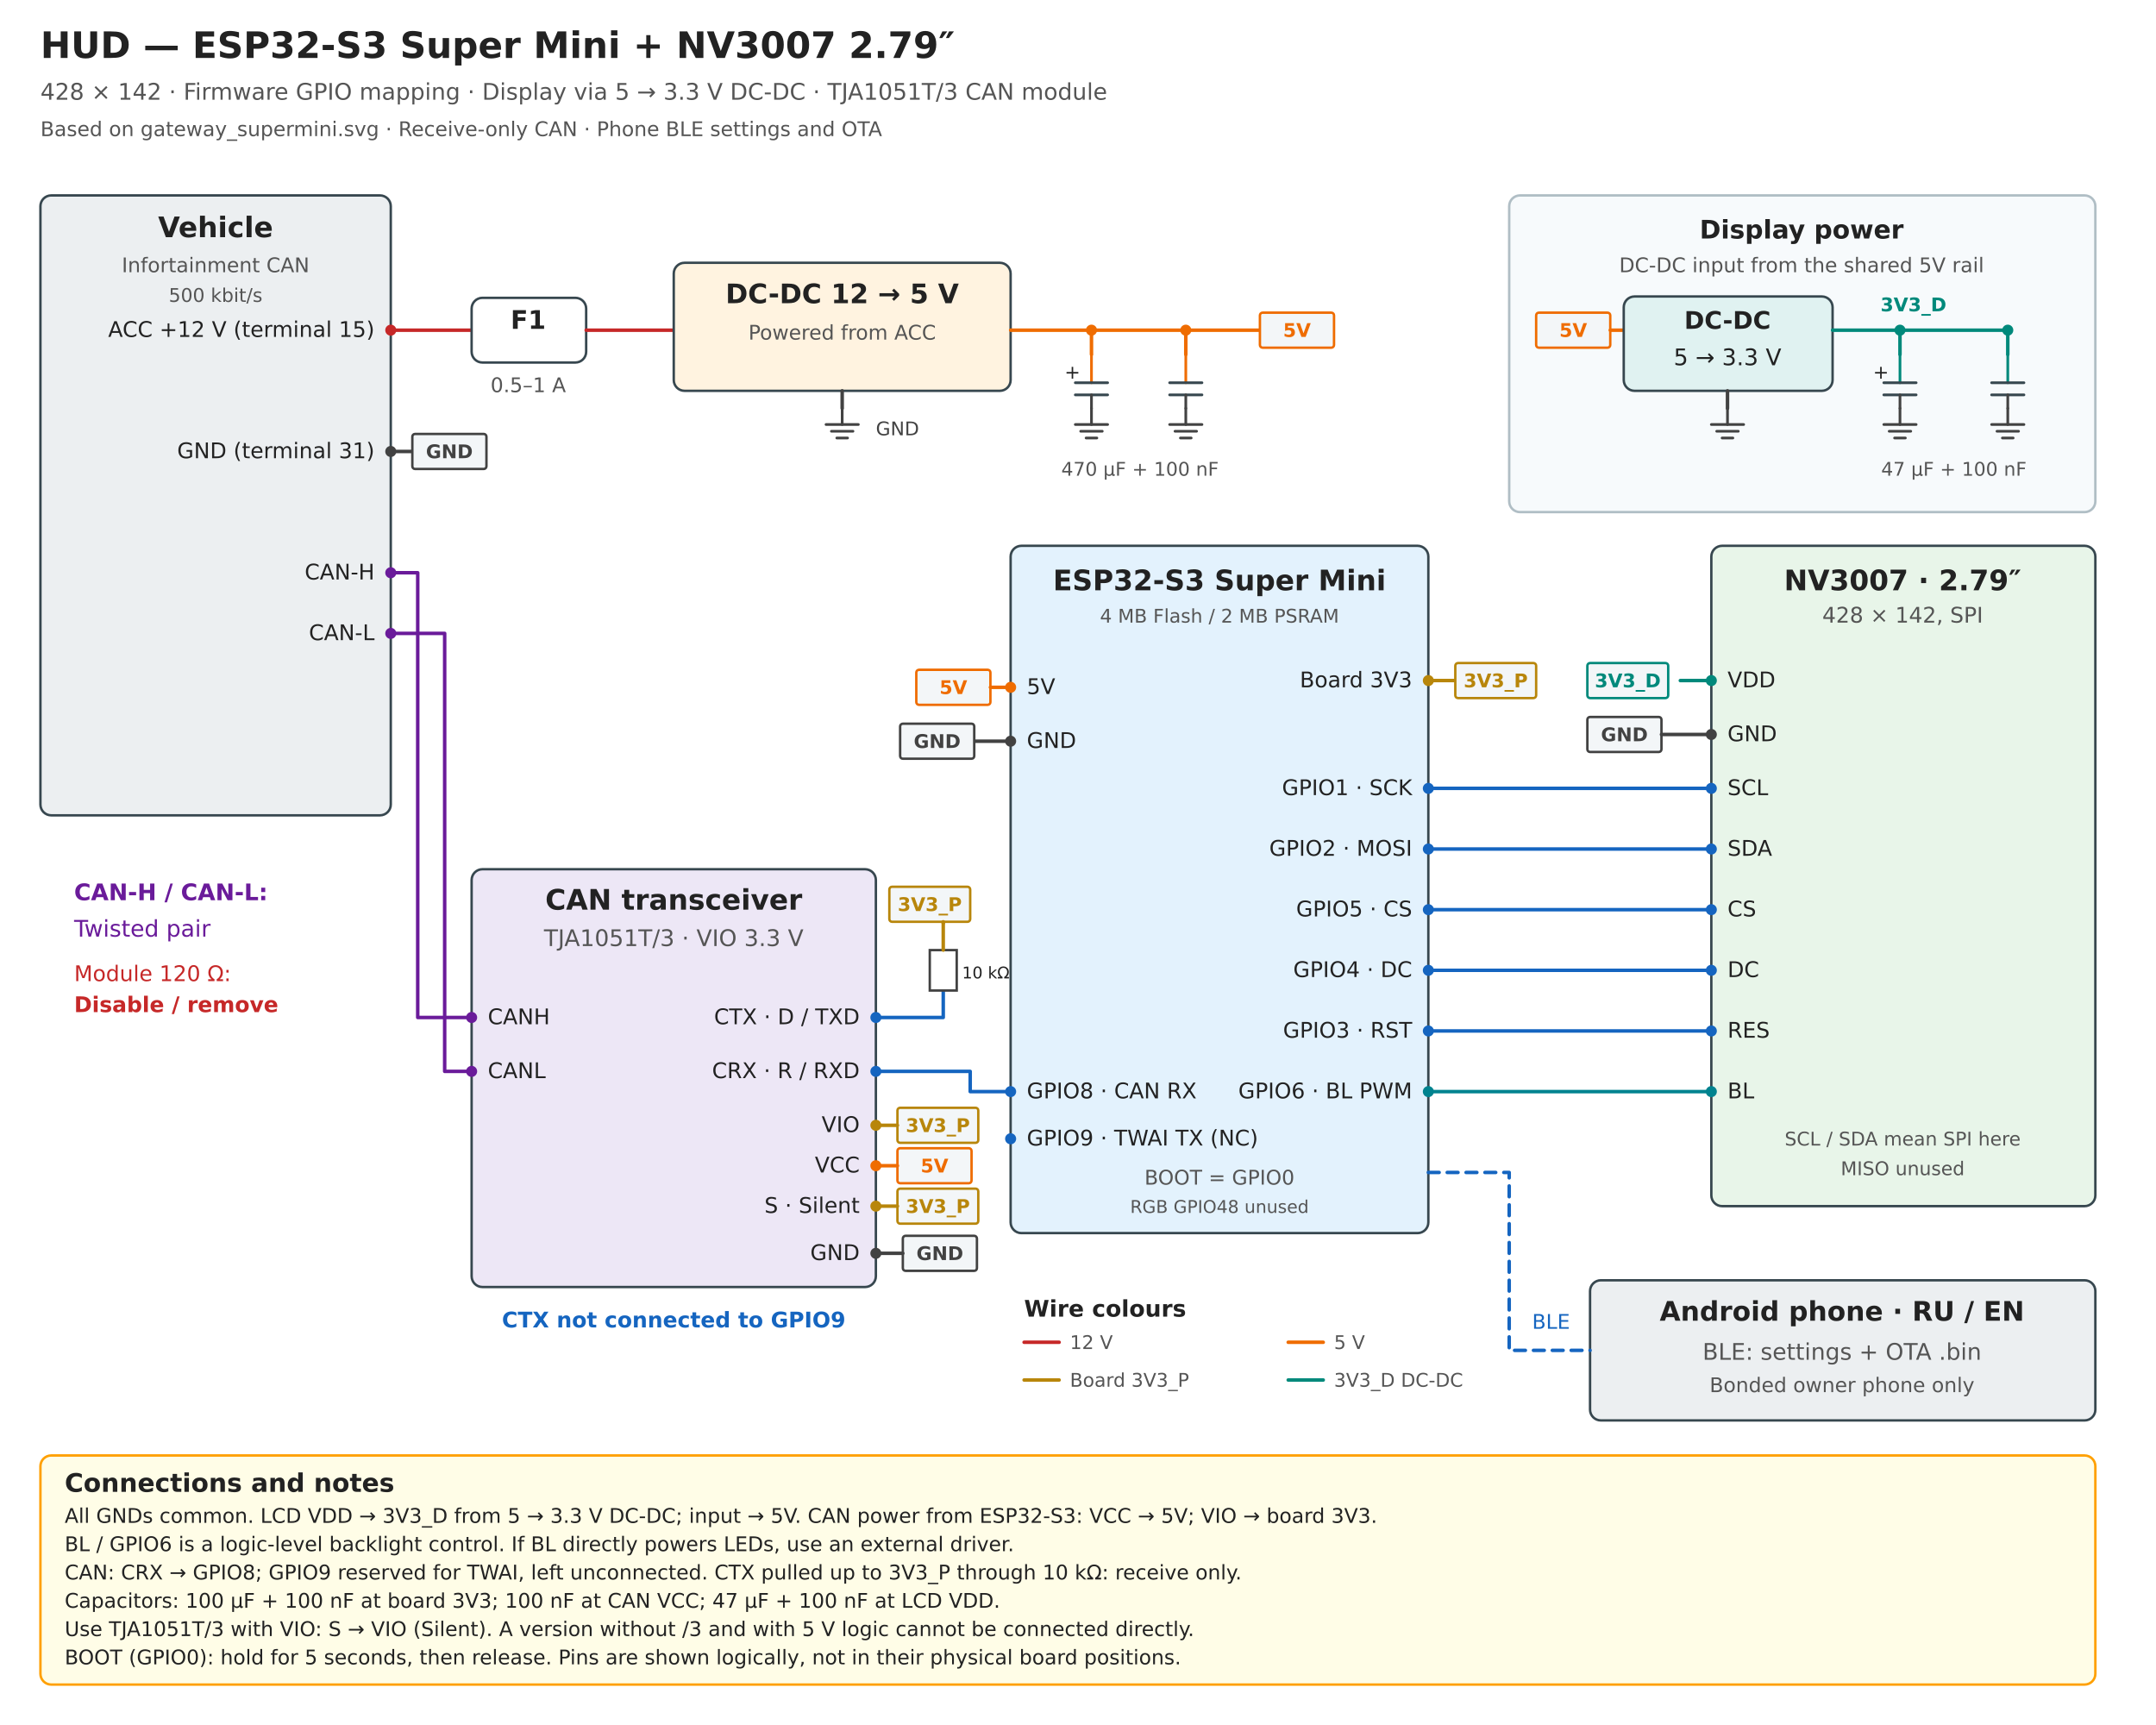
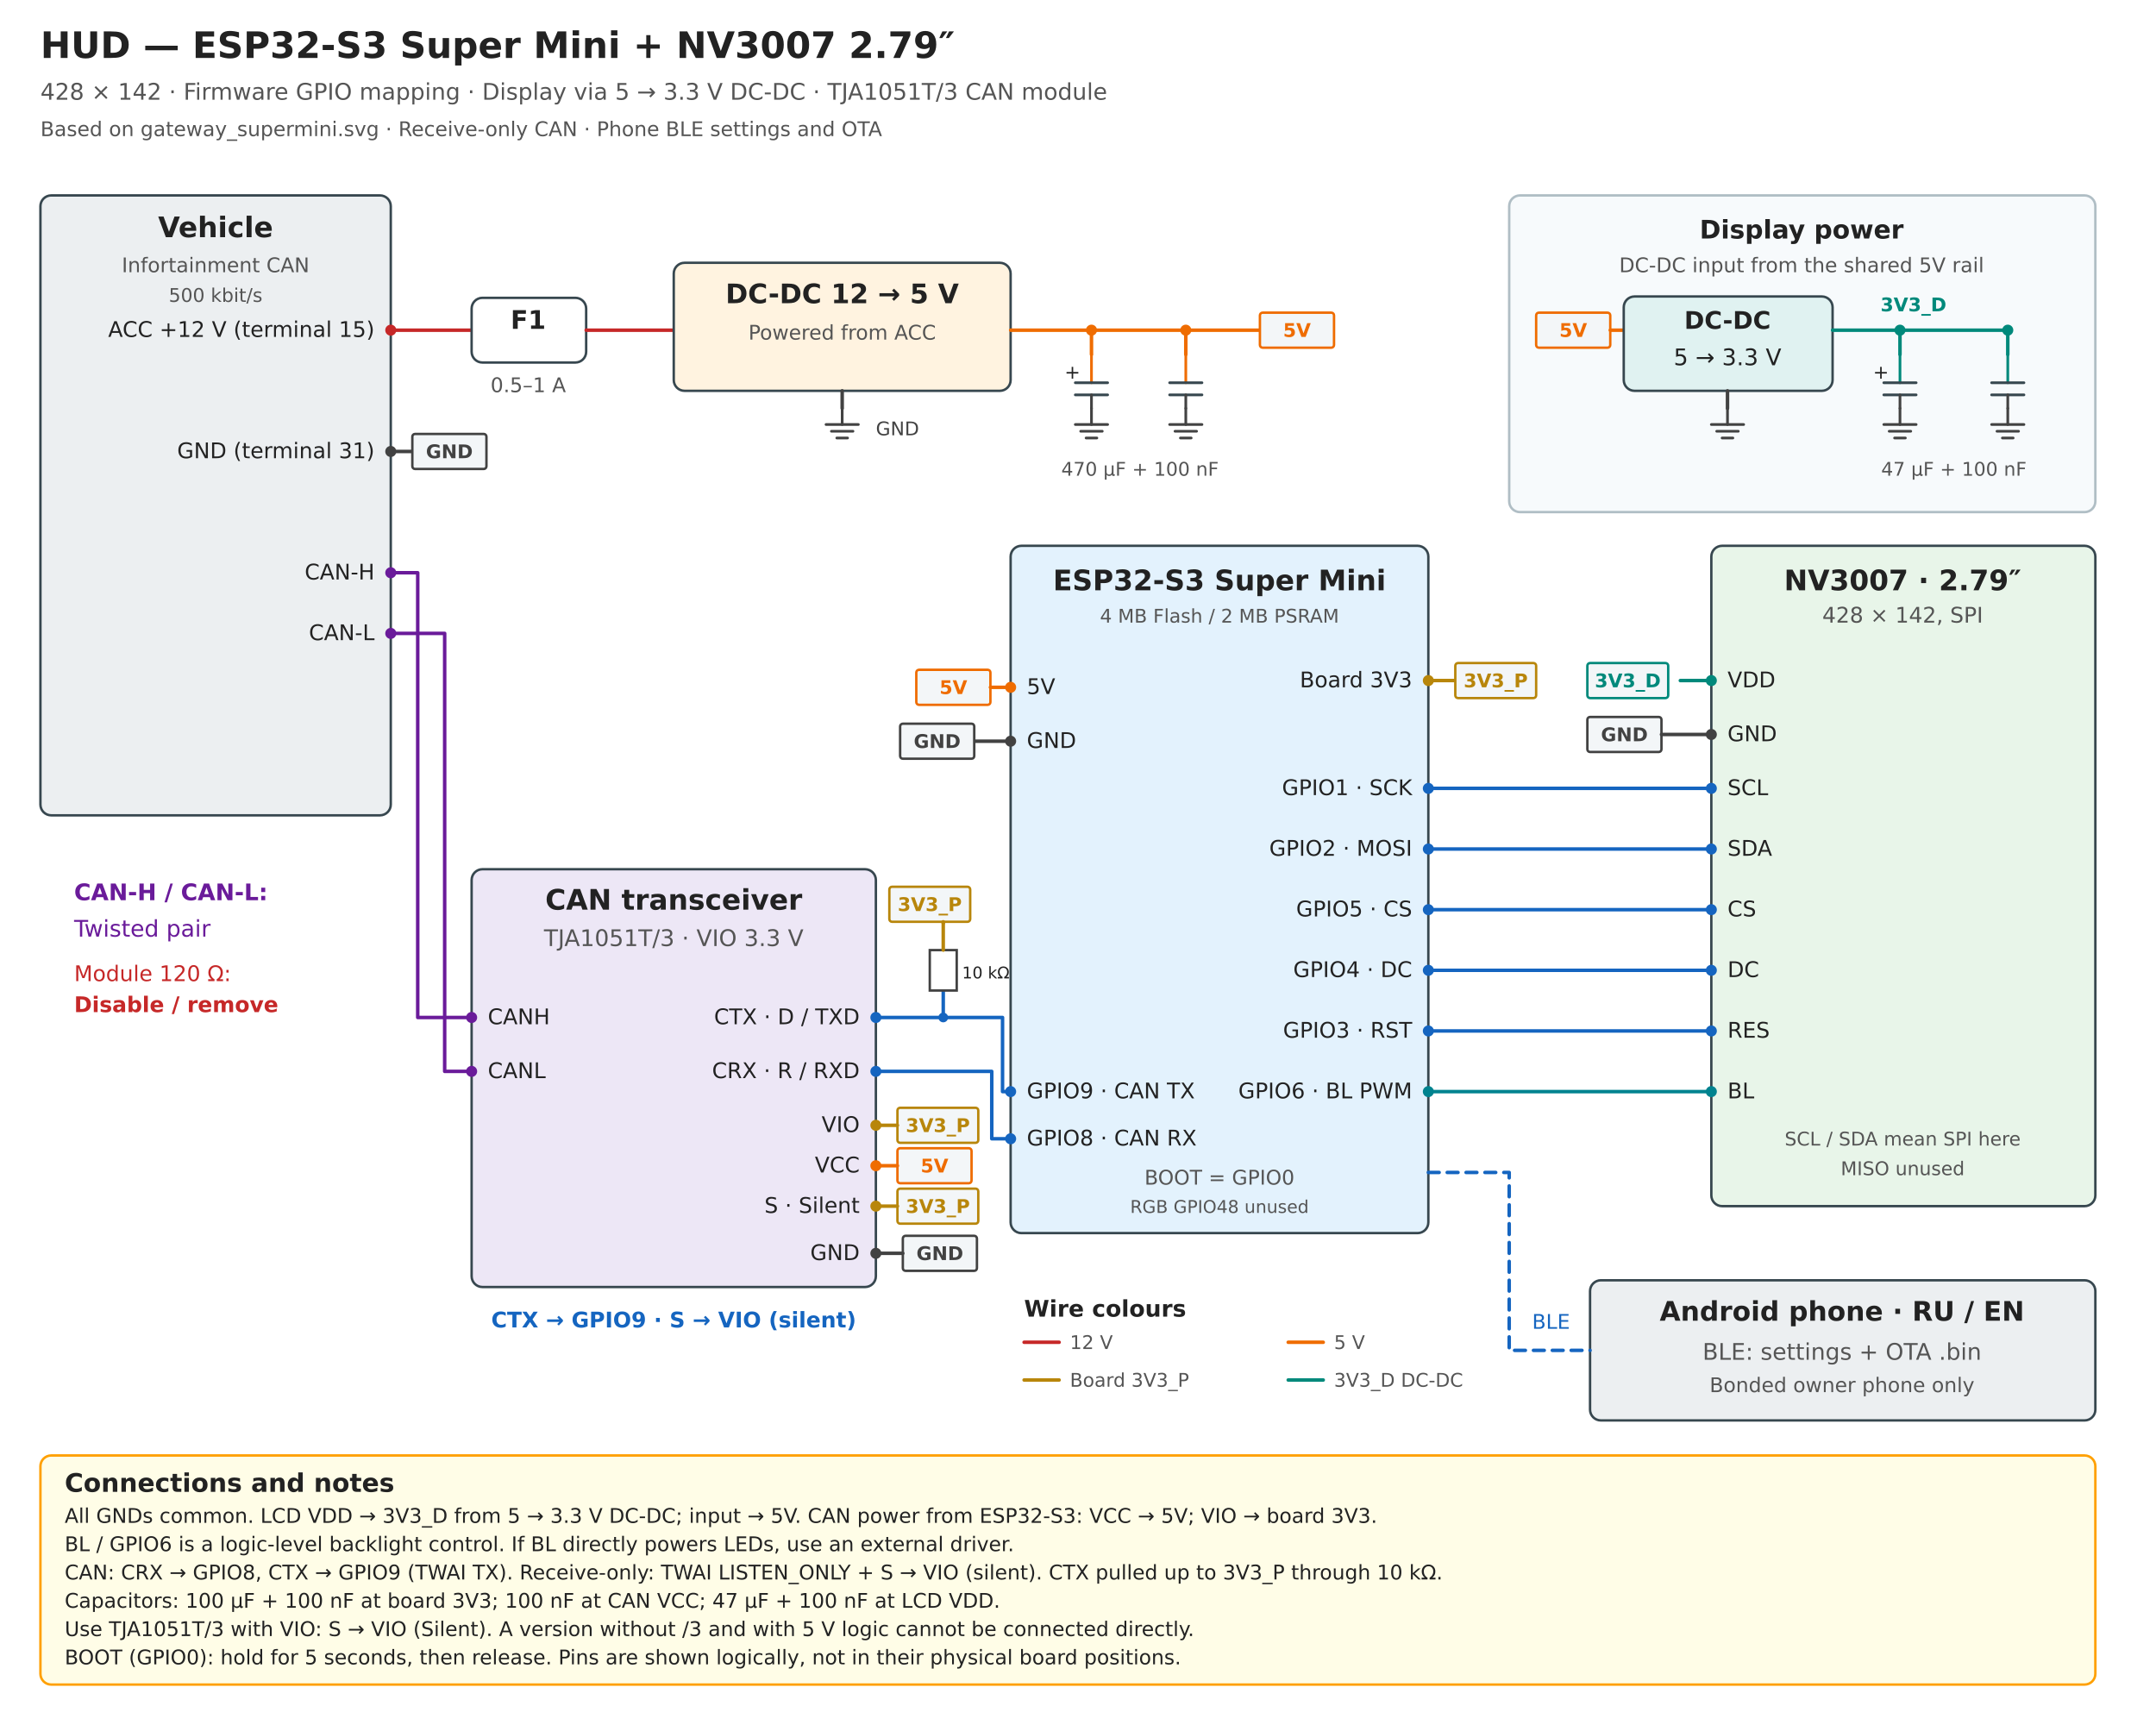
<svg xmlns="http://www.w3.org/2000/svg" width="1600" height="1280" viewBox="0 0 1600 1280" xml:lang="en">
  <rect x="0" y="0" width="1600" height="1280" rx="0" fill="#fff" stroke="none" stroke-width="1.8" />
  <text x="30" y="43" font-family="DejaVu Sans, Arial, sans-serif" font-size="27" fill="#222" text-anchor="start" font-weight="bold">HUD — ESP32-S3 Super Mini + NV3007 2.79″</text>
  <text x="30" y="74" font-family="DejaVu Sans, Arial, sans-serif" font-size="17" fill="#555" text-anchor="start" font-weight="normal">428 × 142 · Firmware GPIO mapping · Display via 5 → 3.3 V DC-DC · TJA1051T/3 CAN module</text>
  <text x="30" y="101" font-family="DejaVu Sans, Arial, sans-serif" font-size="15" fill="#555" text-anchor="start" font-weight="normal">Based on gateway_supermini.svg · Receive-only CAN · Phone BLE settings and OTA</text>
  <rect x="30" y="145" width="260" height="460" rx="8" fill="#eceff1" stroke="#37474f" stroke-width="1.8" />
  <text x="160" y="176" font-family="DejaVu Sans, Arial, sans-serif" font-size="21" fill="#222" text-anchor="middle" font-weight="bold">Vehicle</text>
  <text x="160" y="202" font-family="DejaVu Sans, Arial, sans-serif" font-size="15" fill="#555" text-anchor="middle" font-weight="normal">Infortainment CAN</text>
  <circle cx="290" cy="245" r="4.1" fill="#c62828" />
  <text x="278" y="250" font-family="DejaVu Sans, Arial, sans-serif" font-size="16" fill="#222" text-anchor="end" font-weight="normal">ACC +12 V (terminal 15)</text>
  <circle cx="290" cy="335" r="4.1" fill="#424242" />
  <text x="278" y="340" font-family="DejaVu Sans, Arial, sans-serif" font-size="16" fill="#222" text-anchor="end" font-weight="normal">GND (terminal 31)</text>
  <polyline points="290,335 306,335" fill="none" stroke="#424242" stroke-width="2.6" stroke-linecap="round" stroke-linejoin="round" />
  <rect x="306" y="322" width="55" height="26" rx="2" fill="#f3f6f8" stroke="#424242" stroke-width="1.8" />
  <text x="333.5" y="340" font-family="DejaVu Sans, Arial, sans-serif" font-size="14" fill="#424242" text-anchor="middle" font-weight="bold">GND</text>
  <circle cx="290" cy="425" r="4.1" fill="#6a1b9a" />
  <text x="278" y="430" font-family="DejaVu Sans, Arial, sans-serif" font-size="16" fill="#222" text-anchor="end" font-weight="normal">CAN-H</text>
  <circle cx="290" cy="470" r="4.1" fill="#6a1b9a" />
  <text x="278" y="475" font-family="DejaVu Sans, Arial, sans-serif" font-size="16" fill="#222" text-anchor="end" font-weight="normal">CAN-L</text>
  <polyline points="290,245 350,245" fill="none" stroke="#c62828" stroke-width="2.6" stroke-linecap="round" stroke-linejoin="round" />
  <rect x="350" y="221" width="85" height="48" rx="8" fill="#fff" stroke="#37474f" stroke-width="1.8" />
  <text x="392" y="244" font-family="DejaVu Sans, Arial, sans-serif" font-size="19" fill="#222" text-anchor="middle" font-weight="bold">F1</text>
  <text x="392" y="291" font-family="DejaVu Sans, Arial, sans-serif" font-size="15" fill="#555" text-anchor="middle" font-weight="normal">0.5–1 A</text>
  <polyline points="435,245 500,245" fill="none" stroke="#c62828" stroke-width="2.6" stroke-linecap="round" stroke-linejoin="round" />
  <rect x="500" y="195" width="250" height="95" rx="8" fill="#fff3e0" stroke="#37474f" stroke-width="1.8" />
  <text x="625" y="225" font-family="DejaVu Sans, Arial, sans-serif" font-size="20" fill="#222" text-anchor="middle" font-weight="bold">DC-DC 12 → 5 V</text>
  <text x="625" y="252" font-family="DejaVu Sans, Arial, sans-serif" font-size="15" fill="#555" text-anchor="middle" font-weight="normal">Powered from ACC</text>
  <polyline points="625,290 625,303" fill="none" stroke="#424242" stroke-width="2.6" stroke-linecap="round" stroke-linejoin="round" />
  <polyline points="625,303 625,315" fill="none" stroke="#424242" stroke-width="2" stroke-linecap="round" stroke-linejoin="round" />
  <polyline points="613,315 637,315" fill="none" stroke="#424242" stroke-width="2" stroke-linecap="round" stroke-linejoin="round" />
  <polyline points="617,320 633,320" fill="none" stroke="#424242" stroke-width="2" stroke-linecap="round" stroke-linejoin="round" />
  <polyline points="621,325 629,325" fill="none" stroke="#424242" stroke-width="2" stroke-linecap="round" stroke-linejoin="round" />
  <text x="650" y="323" font-family="DejaVu Sans, Arial, sans-serif" font-size="14" fill="#424242" text-anchor="start" font-weight="normal">GND</text>
  <polyline points="750,245 935,245" fill="none" stroke="#ef6c00" stroke-width="2.6" stroke-linecap="round" stroke-linejoin="round" />
  <circle cx="810" cy="245" r="4.1" fill="#ef6c00" />
  <circle cx="880" cy="245" r="4.1" fill="#ef6c00" />
  <polyline points="810,245 810,263" fill="none" stroke="#ef6c00" stroke-width="2.6" stroke-linecap="round" stroke-linejoin="round" />
  <polyline points="880,245 880,263" fill="none" stroke="#ef6c00" stroke-width="2.6" stroke-linecap="round" stroke-linejoin="round" />
  <polyline points="810,263 810,284" fill="none" stroke="#ef6c00" stroke-width="2" stroke-linecap="round" stroke-linejoin="round" />
  <polyline points="798,284 822,284" fill="none" stroke="#37474f" stroke-width="2" stroke-linecap="round" stroke-linejoin="round" />
  <polyline points="798,293 822,293" fill="none" stroke="#37474f" stroke-width="2" stroke-linecap="round" stroke-linejoin="round" />
  <polyline points="810,293 810,303" fill="none" stroke="#424242" stroke-width="2" stroke-linecap="round" stroke-linejoin="round" />
  <polyline points="810,303 810,315" fill="none" stroke="#424242" stroke-width="2" stroke-linecap="round" stroke-linejoin="round" />
  <polyline points="798,315 822,315" fill="none" stroke="#424242" stroke-width="2" stroke-linecap="round" stroke-linejoin="round" />
  <polyline points="802,320 818,320" fill="none" stroke="#424242" stroke-width="2" stroke-linecap="round" stroke-linejoin="round" />
  <polyline points="806,325 814,325" fill="none" stroke="#424242" stroke-width="2" stroke-linecap="round" stroke-linejoin="round" />
  <text x="790" y="281" font-family="DejaVu Sans, Arial, sans-serif" font-size="14" fill="#222" text-anchor="start" font-weight="normal">+</text>
  <polyline points="880,263 880,284" fill="none" stroke="#ef6c00" stroke-width="2" stroke-linecap="round" stroke-linejoin="round" />
  <polyline points="868,284 892,284" fill="none" stroke="#37474f" stroke-width="2" stroke-linecap="round" stroke-linejoin="round" />
  <polyline points="868,293 892,293" fill="none" stroke="#37474f" stroke-width="2" stroke-linecap="round" stroke-linejoin="round" />
  <polyline points="880,293 880,303" fill="none" stroke="#424242" stroke-width="2" stroke-linecap="round" stroke-linejoin="round" />
  <polyline points="880,303 880,315" fill="none" stroke="#424242" stroke-width="2" stroke-linecap="round" stroke-linejoin="round" />
  <polyline points="868,315 892,315" fill="none" stroke="#424242" stroke-width="2" stroke-linecap="round" stroke-linejoin="round" />
  <polyline points="872,320 888,320" fill="none" stroke="#424242" stroke-width="2" stroke-linecap="round" stroke-linejoin="round" />
  <polyline points="876,325 884,325" fill="none" stroke="#424242" stroke-width="2" stroke-linecap="round" stroke-linejoin="round" />
  <rect x="935" y="232" width="55" height="26" rx="2" fill="#f3f6f8" stroke="#ef6c00" stroke-width="1.8" />
  <text x="962.5" y="250" font-family="DejaVu Sans, Arial, sans-serif" font-size="14" fill="#ef6c00" text-anchor="middle" font-weight="bold">5V</text>
  <text x="846" y="353" font-family="DejaVu Sans, Arial, sans-serif" font-size="14" fill="#555" text-anchor="middle" font-weight="normal">470 µF + 100 nF</text>
  <rect x="1120" y="145" width="435" height="235" rx="8" fill="#f7fafc" stroke="#b0bec5" stroke-width="1.8" />
  <text x="1337" y="177" font-family="DejaVu Sans, Arial, sans-serif" font-size="19" fill="#222" text-anchor="middle" font-weight="bold">Display power</text>
  <text x="1337" y="202" font-family="DejaVu Sans, Arial, sans-serif" font-size="15" fill="#555" text-anchor="middle" font-weight="normal">DC-DC input from the shared 5V rail</text>
  <rect x="1140" y="232" width="55" height="26" rx="2" fill="#f3f6f8" stroke="#ef6c00" stroke-width="1.8" />
  <text x="1167.5" y="250" font-family="DejaVu Sans, Arial, sans-serif" font-size="14" fill="#ef6c00" text-anchor="middle" font-weight="bold">5V</text>
  <polyline points="1195,245 1205,245" fill="none" stroke="#ef6c00" stroke-width="2.6" stroke-linecap="round" stroke-linejoin="round" />
  <rect x="1205" y="220" width="155" height="70" rx="8" fill="#e0f2f1" stroke="#37474f" stroke-width="1.8" />
  <text x="1282" y="244" font-family="DejaVu Sans, Arial, sans-serif" font-size="18" fill="#222" text-anchor="middle" font-weight="bold">DC-DC</text>
  <text x="1282" y="271" font-family="DejaVu Sans, Arial, sans-serif" font-size="17" fill="#222" text-anchor="middle" font-weight="normal">5 → 3.3 V</text>
  <polyline points="1282,290 1282,303" fill="none" stroke="#424242" stroke-width="2.6" stroke-linecap="round" stroke-linejoin="round" />
  <polyline points="1282,303 1282,315" fill="none" stroke="#424242" stroke-width="2" stroke-linecap="round" stroke-linejoin="round" />
  <polyline points="1270,315 1294,315" fill="none" stroke="#424242" stroke-width="2" stroke-linecap="round" stroke-linejoin="round" />
  <polyline points="1274,320 1290,320" fill="none" stroke="#424242" stroke-width="2" stroke-linecap="round" stroke-linejoin="round" />
  <polyline points="1278,325 1286,325" fill="none" stroke="#424242" stroke-width="2" stroke-linecap="round" stroke-linejoin="round" />
  <polyline points="1360,245 1490,245" fill="none" stroke="#00897b" stroke-width="2.6" stroke-linecap="round" stroke-linejoin="round" />
  <text x="1420" y="231" font-family="DejaVu Sans, Arial, sans-serif" font-size="14" fill="#00897b" text-anchor="middle" font-weight="bold">3V3_D</text>
  <circle cx="1410" cy="245" r="4.1" fill="#00897b" />
  <circle cx="1490" cy="245" r="4.1" fill="#00897b" />
  <polyline points="1410,245 1410,263" fill="none" stroke="#00897b" stroke-width="2.6" stroke-linecap="round" stroke-linejoin="round" />
  <polyline points="1410,263 1410,284" fill="none" stroke="#00897b" stroke-width="2" stroke-linecap="round" stroke-linejoin="round" />
  <polyline points="1398,284 1422,284" fill="none" stroke="#37474f" stroke-width="2" stroke-linecap="round" stroke-linejoin="round" />
  <polyline points="1398,293 1422,293" fill="none" stroke="#37474f" stroke-width="2" stroke-linecap="round" stroke-linejoin="round" />
  <polyline points="1410,293 1410,303" fill="none" stroke="#424242" stroke-width="2" stroke-linecap="round" stroke-linejoin="round" />
  <polyline points="1410,303 1410,315" fill="none" stroke="#424242" stroke-width="2" stroke-linecap="round" stroke-linejoin="round" />
  <polyline points="1398,315 1422,315" fill="none" stroke="#424242" stroke-width="2" stroke-linecap="round" stroke-linejoin="round" />
  <polyline points="1402,320 1418,320" fill="none" stroke="#424242" stroke-width="2" stroke-linecap="round" stroke-linejoin="round" />
  <polyline points="1406,325 1414,325" fill="none" stroke="#424242" stroke-width="2" stroke-linecap="round" stroke-linejoin="round" />
  <text x="1390" y="281" font-family="DejaVu Sans, Arial, sans-serif" font-size="14" fill="#222" text-anchor="start" font-weight="normal">+</text>
  <polyline points="1490,245 1490,263" fill="none" stroke="#00897b" stroke-width="2.6" stroke-linecap="round" stroke-linejoin="round" />
  <polyline points="1490,263 1490,284" fill="none" stroke="#00897b" stroke-width="2" stroke-linecap="round" stroke-linejoin="round" />
  <polyline points="1478,284 1502,284" fill="none" stroke="#37474f" stroke-width="2" stroke-linecap="round" stroke-linejoin="round" />
  <polyline points="1478,293 1502,293" fill="none" stroke="#37474f" stroke-width="2" stroke-linecap="round" stroke-linejoin="round" />
  <polyline points="1490,293 1490,303" fill="none" stroke="#424242" stroke-width="2" stroke-linecap="round" stroke-linejoin="round" />
  <polyline points="1490,303 1490,315" fill="none" stroke="#424242" stroke-width="2" stroke-linecap="round" stroke-linejoin="round" />
  <polyline points="1478,315 1502,315" fill="none" stroke="#424242" stroke-width="2" stroke-linecap="round" stroke-linejoin="round" />
  <polyline points="1482,320 1498,320" fill="none" stroke="#424242" stroke-width="2" stroke-linecap="round" stroke-linejoin="round" />
  <polyline points="1486,325 1494,325" fill="none" stroke="#424242" stroke-width="2" stroke-linecap="round" stroke-linejoin="round" />
  <text x="1450" y="353" font-family="DejaVu Sans, Arial, sans-serif" font-size="14" fill="#555" text-anchor="middle" font-weight="normal">47 µF + 100 nF</text>
  <rect x="750" y="405" width="310" height="510" rx="8" fill="#e3f2fd" stroke="#37474f" stroke-width="1.8" />
  <text x="905" y="438" font-family="DejaVu Sans, Arial, sans-serif" font-size="21" fill="#222" text-anchor="middle" font-weight="bold">ESP32-S3 Super Mini</text>
  <text x="905" y="462" font-family="DejaVu Sans, Arial, sans-serif" font-size="14" fill="#555" text-anchor="middle" font-weight="normal">4 MB Flash / 2 MB PSRAM</text>
  <circle cx="750" cy="510" r="4.1" fill="#ef6c00" />
  <text x="762" y="515" font-family="DejaVu Sans, Arial, sans-serif" font-size="16" fill="#222" text-anchor="start" font-weight="normal">5V</text>
  <rect x="680" y="497" width="55" height="26" rx="2" fill="#f3f6f8" stroke="#ef6c00" stroke-width="1.8" />
  <text x="707.5" y="515" font-family="DejaVu Sans, Arial, sans-serif" font-size="14" fill="#ef6c00" text-anchor="middle" font-weight="bold">5V</text>
  <polyline points="735,510 750,510" fill="none" stroke="#ef6c00" stroke-width="2.6" stroke-linecap="round" stroke-linejoin="round" />
  <circle cx="750" cy="550" r="4.1" fill="#424242" />
  <text x="762" y="555" font-family="DejaVu Sans, Arial, sans-serif" font-size="16" fill="#222" text-anchor="start" font-weight="normal">GND</text>
  <rect x="668" y="537" width="55" height="26" rx="2" fill="#f3f6f8" stroke="#424242" stroke-width="1.8" />
  <text x="695.5" y="555" font-family="DejaVu Sans, Arial, sans-serif" font-size="14" fill="#424242" text-anchor="middle" font-weight="bold">GND</text>
  <polyline points="724,550 750,550" fill="none" stroke="#424242" stroke-width="2.6" stroke-linecap="round" stroke-linejoin="round" />
  <circle cx="1060" cy="505" r="4.1" fill="#b8860b" />
  <text x="1048" y="510" font-family="DejaVu Sans, Arial, sans-serif" font-size="16" fill="#222" text-anchor="end" font-weight="normal">Board 3V3</text>
  <polyline points="1060,505 1080,505" fill="none" stroke="#b8860b" stroke-width="2.6" stroke-linecap="round" stroke-linejoin="round" />
  <rect x="1080" y="492" width="60" height="26" rx="2" fill="#f3f6f8" stroke="#b8860b" stroke-width="1.8" />
  <text x="1110.0" y="510" font-family="DejaVu Sans, Arial, sans-serif" font-size="14" fill="#b8860b" text-anchor="middle" font-weight="bold">3V3_P</text>
+   <circle cx="750" cy="845" r="4.1" fill="#1565c0" />
+   <text x="762" y="850" font-family="DejaVu Sans, Arial, sans-serif" font-size="16" fill="#222" text-anchor="start" font-weight="normal">GPIO8 · CAN RX</text>
  <circle cx="750" cy="810" r="4.1" fill="#1565c0" />
-   <text x="762" y="815" font-family="DejaVu Sans, Arial, sans-serif" font-size="16" fill="#222" text-anchor="start" font-weight="normal">GPIO8 · CAN RX</text>
-   <circle cx="750" cy="845" r="4.1" fill="#1565c0" />
-   <text x="762" y="850" font-family="DejaVu Sans, Arial, sans-serif" font-size="16" fill="#222" text-anchor="start" font-weight="normal">GPIO9 · TWAI TX (NC)</text>
+   <text x="762" y="815" font-family="DejaVu Sans, Arial, sans-serif" font-size="16" fill="#222" text-anchor="start" font-weight="normal">GPIO9 · CAN TX</text>
  <text x="905" y="879" font-family="DejaVu Sans, Arial, sans-serif" font-size="15" fill="#555" text-anchor="middle" font-weight="normal">BOOT = GPIO0</text>
  <text x="905" y="900" font-family="DejaVu Sans, Arial, sans-serif" font-size="13" fill="#555" text-anchor="middle" font-weight="normal">RGB GPIO48 unused</text>
  <rect x="1270" y="405" width="285" height="490" rx="8" fill="#e8f5e9" stroke="#37474f" stroke-width="1.8" />
  <text x="1412" y="438" font-family="DejaVu Sans, Arial, sans-serif" font-size="21" fill="#222" text-anchor="middle" font-weight="bold">NV3007 · 2.79″</text>
  <text x="1412" y="462" font-family="DejaVu Sans, Arial, sans-serif" font-size="16" fill="#555" text-anchor="middle" font-weight="normal">428 × 142, SPI</text>
  <circle cx="1270" cy="505" r="4.1" fill="#00897b" />
  <text x="1282" y="510" font-family="DejaVu Sans, Arial, sans-serif" font-size="16" fill="#222" text-anchor="start" font-weight="normal">VDD</text>
  <rect x="1178" y="492" width="60" height="26" rx="2" fill="#f3f6f8" stroke="#00897b" stroke-width="1.8" />
  <text x="1208.0" y="510" font-family="DejaVu Sans, Arial, sans-serif" font-size="14" fill="#00897b" text-anchor="middle" font-weight="bold">3V3_D</text>
  <polyline points="1247,505 1270,505" fill="none" stroke="#00897b" stroke-width="2.6" stroke-linecap="round" stroke-linejoin="round" />
  <circle cx="1270" cy="545" r="4.1" fill="#424242" />
  <text x="1282" y="550" font-family="DejaVu Sans, Arial, sans-serif" font-size="16" fill="#222" text-anchor="start" font-weight="normal">GND</text>
  <rect x="1178" y="532" width="55" height="26" rx="2" fill="#f3f6f8" stroke="#424242" stroke-width="1.8" />
  <text x="1205.5" y="550" font-family="DejaVu Sans, Arial, sans-serif" font-size="14" fill="#424242" text-anchor="middle" font-weight="bold">GND</text>
  <polyline points="1233,545 1270,545" fill="none" stroke="#424242" stroke-width="2.6" stroke-linecap="round" stroke-linejoin="round" />
  <circle cx="1060" cy="585" r="4.1" fill="#1565c0" />
  <text x="1048" y="590" font-family="DejaVu Sans, Arial, sans-serif" font-size="16" fill="#222" text-anchor="end" font-weight="normal">GPIO1 · SCK</text>
  <circle cx="1270" cy="585" r="4.1" fill="#1565c0" />
  <text x="1282" y="590" font-family="DejaVu Sans, Arial, sans-serif" font-size="16" fill="#222" text-anchor="start" font-weight="normal">SCL</text>
  <polyline points="1060,585 1270,585" fill="none" stroke="#1565c0" stroke-width="2.6" stroke-linecap="round" stroke-linejoin="round" />
  <circle cx="1060" cy="630" r="4.1" fill="#1565c0" />
  <text x="1048" y="635" font-family="DejaVu Sans, Arial, sans-serif" font-size="16" fill="#222" text-anchor="end" font-weight="normal">GPIO2 · MOSI</text>
  <circle cx="1270" cy="630" r="4.1" fill="#1565c0" />
  <text x="1282" y="635" font-family="DejaVu Sans, Arial, sans-serif" font-size="16" fill="#222" text-anchor="start" font-weight="normal">SDA</text>
  <polyline points="1060,630 1270,630" fill="none" stroke="#1565c0" stroke-width="2.6" stroke-linecap="round" stroke-linejoin="round" />
  <circle cx="1060" cy="675" r="4.1" fill="#1565c0" />
  <text x="1048" y="680" font-family="DejaVu Sans, Arial, sans-serif" font-size="16" fill="#222" text-anchor="end" font-weight="normal">GPIO5 · CS</text>
  <circle cx="1270" cy="675" r="4.1" fill="#1565c0" />
  <text x="1282" y="680" font-family="DejaVu Sans, Arial, sans-serif" font-size="16" fill="#222" text-anchor="start" font-weight="normal">CS</text>
  <polyline points="1060,675 1270,675" fill="none" stroke="#1565c0" stroke-width="2.6" stroke-linecap="round" stroke-linejoin="round" />
  <circle cx="1060" cy="720" r="4.1" fill="#1565c0" />
  <text x="1048" y="725" font-family="DejaVu Sans, Arial, sans-serif" font-size="16" fill="#222" text-anchor="end" font-weight="normal">GPIO4 · DC</text>
  <circle cx="1270" cy="720" r="4.1" fill="#1565c0" />
  <text x="1282" y="725" font-family="DejaVu Sans, Arial, sans-serif" font-size="16" fill="#222" text-anchor="start" font-weight="normal">DC</text>
  <polyline points="1060,720 1270,720" fill="none" stroke="#1565c0" stroke-width="2.6" stroke-linecap="round" stroke-linejoin="round" />
  <circle cx="1060" cy="765" r="4.1" fill="#1565c0" />
  <text x="1048" y="770" font-family="DejaVu Sans, Arial, sans-serif" font-size="16" fill="#222" text-anchor="end" font-weight="normal">GPIO3 · RST</text>
  <circle cx="1270" cy="765" r="4.1" fill="#1565c0" />
  <text x="1282" y="770" font-family="DejaVu Sans, Arial, sans-serif" font-size="16" fill="#222" text-anchor="start" font-weight="normal">RES</text>
  <polyline points="1060,765 1270,765" fill="none" stroke="#1565c0" stroke-width="2.6" stroke-linecap="round" stroke-linejoin="round" />
  <circle cx="1060" cy="810" r="4.1" fill="#00838f" />
  <text x="1048" y="815" font-family="DejaVu Sans, Arial, sans-serif" font-size="16" fill="#222" text-anchor="end" font-weight="normal">GPIO6 · BL PWM</text>
  <circle cx="1270" cy="810" r="4.1" fill="#00838f" />
  <text x="1282" y="815" font-family="DejaVu Sans, Arial, sans-serif" font-size="16" fill="#222" text-anchor="start" font-weight="normal">BL</text>
  <polyline points="1060,810 1270,810" fill="none" stroke="#00838f" stroke-width="2.6" stroke-linecap="round" stroke-linejoin="round" />
  <text x="1412" y="850" font-family="DejaVu Sans, Arial, sans-serif" font-size="14" fill="#555" text-anchor="middle" font-weight="normal">SCL / SDA mean SPI here</text>
  <text x="1412" y="872" font-family="DejaVu Sans, Arial, sans-serif" font-size="14" fill="#555" text-anchor="middle" font-weight="normal">MISO unused</text>
  <rect x="350" y="645" width="300" height="310" rx="8" fill="#ede7f6" stroke="#37474f" stroke-width="1.8" />
  <text x="500" y="675" font-family="DejaVu Sans, Arial, sans-serif" font-size="21" fill="#222" text-anchor="middle" font-weight="bold">CAN transceiver</text>
  <text x="500" y="702" font-family="DejaVu Sans, Arial, sans-serif" font-size="17" fill="#555" text-anchor="middle" font-weight="normal">TJA1051T/3 · VIO 3.3 V</text>
  <circle cx="350" cy="755" r="4.1" fill="#6a1b9a" />
  <text x="362" y="760" font-family="DejaVu Sans, Arial, sans-serif" font-size="16" fill="#222" text-anchor="start" font-weight="normal">CANH</text>
  <circle cx="350" cy="795" r="4.1" fill="#6a1b9a" />
  <text x="362" y="800" font-family="DejaVu Sans, Arial, sans-serif" font-size="16" fill="#222" text-anchor="start" font-weight="normal">CANL</text>
  <polyline points="290,425 310,425 310,755 350,755" fill="none" stroke="#6a1b9a" stroke-width="2.6" stroke-linecap="round" stroke-linejoin="round" />
  <polyline points="290,470 330,470 330,795 350,795" fill="none" stroke="#6a1b9a" stroke-width="2.6" stroke-linecap="round" stroke-linejoin="round" />
  <text x="55" y="668" font-family="DejaVu Sans, Arial, sans-serif" font-size="17" fill="#6a1b9a" text-anchor="start" font-weight="bold">CAN-H / CAN-L:</text>
  <text x="55" y="695" font-family="DejaVu Sans, Arial, sans-serif" font-size="17" fill="#6a1b9a" text-anchor="start" font-weight="normal">Twisted pair</text>
  <text x="55" y="728" font-family="DejaVu Sans, Arial, sans-serif" font-size="16" fill="#c62828" text-anchor="start" font-weight="normal">Module 120 Ω:</text>
  <text x="55" y="751" font-family="DejaVu Sans, Arial, sans-serif" font-size="16" fill="#c62828" text-anchor="start" font-weight="bold">Disable / remove</text>
  <circle cx="650" cy="755" r="4.1" fill="#1565c0" />
  <text x="638" y="760" font-family="DejaVu Sans, Arial, sans-serif" font-size="16" fill="#222" text-anchor="end" font-weight="normal">CTX · D / TXD</text>
  <polyline points="650,755 700,755 700,735" fill="none" stroke="#1565c0" stroke-width="2.6" stroke-linecap="round" stroke-linejoin="round" />
  <rect x="690" y="705" width="20" height="30" rx="0" fill="#fff" stroke="#424242" stroke-width="1.8" />
  <polyline points="700,705 700,685" fill="none" stroke="#b8860b" stroke-width="2.6" stroke-linecap="round" stroke-linejoin="round" />
  <rect x="660" y="658" width="60" height="26" rx="2" fill="#f3f6f8" stroke="#b8860b" stroke-width="1.8" />
  <text x="690.0" y="676" font-family="DejaVu Sans, Arial, sans-serif" font-size="14" fill="#b8860b" text-anchor="middle" font-weight="bold">3V3_P</text>
  <polyline points="700,684 700,685" fill="none" stroke="#b8860b" stroke-width="2.6" stroke-linecap="round" stroke-linejoin="round" />
  <text x="714" y="726" font-family="DejaVu Sans, Arial, sans-serif" font-size="12" fill="#222" text-anchor="start" font-weight="normal">10 kΩ</text>
  <circle cx="650" cy="795" r="4.1" fill="#1565c0" />
  <text x="638" y="800" font-family="DejaVu Sans, Arial, sans-serif" font-size="16" fill="#222" text-anchor="end" font-weight="normal">CRX · R / RXD</text>
-   <polyline points="650,795 720,795 720,810 750,810" fill="none" stroke="#1565c0" stroke-width="2.6" stroke-linecap="round" stroke-linejoin="round" />
+   <polyline points="650,795 736,795 736,845 750,845" fill="none" stroke="#1565c0" stroke-width="2.6" stroke-linecap="round" stroke-linejoin="round" />
+   <polyline points="700,755 744,755 744,810 750,810" fill="none" stroke="#1565c0" stroke-width="2.6" stroke-linecap="round" stroke-linejoin="round" />
+   <circle cx="700" cy="755" r="3.6" fill="#1565c0" />
  <circle cx="650" cy="835" r="4.1" fill="#b8860b" />
  <text x="638" y="840" font-family="DejaVu Sans, Arial, sans-serif" font-size="16" fill="#222" text-anchor="end" font-weight="normal">VIO</text>
  <rect x="666" y="822" width="60" height="26" rx="2" fill="#f3f6f8" stroke="#b8860b" stroke-width="1.8" />
  <text x="696.0" y="840" font-family="DejaVu Sans, Arial, sans-serif" font-size="14" fill="#b8860b" text-anchor="middle" font-weight="bold">3V3_P</text>
  <polyline points="650,835 666,835" fill="none" stroke="#b8860b" stroke-width="2.6" stroke-linecap="round" stroke-linejoin="round" />
  <circle cx="650" cy="865" r="4.1" fill="#ef6c00" />
  <text x="638" y="870" font-family="DejaVu Sans, Arial, sans-serif" font-size="16" fill="#222" text-anchor="end" font-weight="normal">VCC</text>
  <rect x="666" y="852" width="55" height="26" rx="2" fill="#f3f6f8" stroke="#ef6c00" stroke-width="1.8" />
  <text x="693.5" y="870" font-family="DejaVu Sans, Arial, sans-serif" font-size="14" fill="#ef6c00" text-anchor="middle" font-weight="bold">5V</text>
  <polyline points="650,865 666,865" fill="none" stroke="#ef6c00" stroke-width="2.6" stroke-linecap="round" stroke-linejoin="round" />
  <circle cx="650" cy="895" r="4.1" fill="#b8860b" />
  <text x="638" y="900" font-family="DejaVu Sans, Arial, sans-serif" font-size="16" fill="#222" text-anchor="end" font-weight="normal">S · Silent</text>
  <rect x="666" y="882" width="60" height="26" rx="2" fill="#f3f6f8" stroke="#b8860b" stroke-width="1.8" />
  <text x="696.0" y="900" font-family="DejaVu Sans, Arial, sans-serif" font-size="14" fill="#b8860b" text-anchor="middle" font-weight="bold">3V3_P</text>
  <polyline points="650,895 666,895" fill="none" stroke="#b8860b" stroke-width="2.6" stroke-linecap="round" stroke-linejoin="round" />
  <circle cx="650" cy="930" r="4.1" fill="#424242" />
  <text x="638" y="935" font-family="DejaVu Sans, Arial, sans-serif" font-size="16" fill="#222" text-anchor="end" font-weight="normal">GND</text>
  <rect x="670" y="917" width="55" height="26" rx="2" fill="#f3f6f8" stroke="#424242" stroke-width="1.8" />
  <text x="697.5" y="935" font-family="DejaVu Sans, Arial, sans-serif" font-size="14" fill="#424242" text-anchor="middle" font-weight="bold">GND</text>
  <polyline points="650,930 670,930" fill="none" stroke="#424242" stroke-width="2.6" stroke-linecap="round" stroke-linejoin="round" />
-   <text x="500" y="985" font-family="DejaVu Sans, Arial, sans-serif" font-size="16" fill="#1565c0" text-anchor="middle" font-weight="bold">CTX not connected to GPIO9</text>
+   <text x="500" y="985" font-family="DejaVu Sans, Arial, sans-serif" font-size="16" fill="#1565c0" text-anchor="middle" font-weight="bold">CTX → GPIO9 · S → VIO (silent)</text>
  <rect x="1180" y="950" width="375" height="104" rx="8" fill="#eceff1" stroke="#37474f" stroke-width="1.8" />
  <text x="1367" y="980" font-family="DejaVu Sans, Arial, sans-serif" font-size="20" fill="#222" text-anchor="middle" font-weight="bold">Android phone · RU / EN</text>
  <text x="1367" y="1009" font-family="DejaVu Sans, Arial, sans-serif" font-size="17" fill="#555" text-anchor="middle" font-weight="normal">BLE: settings + OTA .bin</text>
  <text x="1367" y="1033" font-family="DejaVu Sans, Arial, sans-serif" font-size="15" fill="#555" text-anchor="middle" font-weight="normal">Bonded owner phone only</text>
  <polyline points="1060,870 1120,870 1120,1002 1180,1002" fill="none" stroke="#1565c0" stroke-width="2.6" stroke-linecap="round" stroke-linejoin="round" stroke-dasharray="8 6" />
  <text x="1137" y="986" font-family="DejaVu Sans, Arial, sans-serif" font-size="15" fill="#1565c0" text-anchor="start" font-weight="normal">BLE</text>
  <text x="760" y="977" font-family="DejaVu Sans, Arial, sans-serif" font-size="17" fill="#222" text-anchor="start" font-weight="bold">Wire colours</text>
  <polyline points="760,996 786,996" fill="none" stroke="#c62828" stroke-width="2.6" stroke-linecap="round" stroke-linejoin="round" />
  <text x="794" y="1001" font-family="DejaVu Sans, Arial, sans-serif" font-size="14" fill="#555" text-anchor="start" font-weight="normal">12 V</text>
  <polyline points="956,996 982,996" fill="none" stroke="#ef6c00" stroke-width="2.6" stroke-linecap="round" stroke-linejoin="round" />
  <text x="990" y="1001" font-family="DejaVu Sans, Arial, sans-serif" font-size="14" fill="#555" text-anchor="start" font-weight="normal">5 V</text>
  <polyline points="760,1024 786,1024" fill="none" stroke="#b8860b" stroke-width="2.6" stroke-linecap="round" stroke-linejoin="round" />
  <text x="794" y="1029" font-family="DejaVu Sans, Arial, sans-serif" font-size="14" fill="#555" text-anchor="start" font-weight="normal">Board 3V3_P</text>
  <polyline points="956,1024 982,1024" fill="none" stroke="#00897b" stroke-width="2.6" stroke-linecap="round" stroke-linejoin="round" />
  <text x="990" y="1029" font-family="DejaVu Sans, Arial, sans-serif" font-size="14" fill="#555" text-anchor="start" font-weight="normal">3V3_D DC-DC</text>
  <rect x="30" y="1080" width="1525" height="170" rx="8" fill="#fffde7" stroke="#ffa000" stroke-width="1.8" />
  <text x="48" y="1107" font-family="DejaVu Sans, Arial, sans-serif" font-size="19" fill="#222" text-anchor="start" font-weight="bold">Connections and notes</text>
  <text x="48" y="1130" font-family="DejaVu Sans, Arial, sans-serif" font-size="15" fill="#222" text-anchor="start" font-weight="normal">All GNDs common. LCD VDD → 3V3_D from 5 → 3.3 V DC-DC; input → 5V. CAN power from ESP32-S3: VCC → 5V; VIO → board 3V3.</text>
  <text x="48" y="1151" font-family="DejaVu Sans, Arial, sans-serif" font-size="15" fill="#222" text-anchor="start" font-weight="normal">BL / GPIO6 is a logic-level backlight control. If BL directly powers LEDs, use an external driver.</text>
-   <text x="48" y="1172" font-family="DejaVu Sans, Arial, sans-serif" font-size="15" fill="#222" text-anchor="start" font-weight="normal">CAN: CRX → GPIO8; GPIO9 reserved for TWAI, left unconnected. CTX pulled up to 3V3_P through 10 kΩ: receive only.</text>
+   <text x="48" y="1172" font-family="DejaVu Sans, Arial, sans-serif" font-size="15" fill="#222" text-anchor="start" font-weight="normal">CAN: CRX → GPIO8, CTX → GPIO9 (TWAI TX). Receive-only: TWAI LISTEN_ONLY + S → VIO (silent). CTX pulled up to 3V3_P through 10 kΩ.</text>
  <text x="48" y="1193" font-family="DejaVu Sans, Arial, sans-serif" font-size="15" fill="#222" text-anchor="start" font-weight="normal">Capacitors: 100 µF + 100 nF at board 3V3; 100 nF at CAN VCC; 47 µF + 100 nF at LCD VDD.</text>
  <text x="48" y="1214" font-family="DejaVu Sans, Arial, sans-serif" font-size="15" fill="#222" text-anchor="start" font-weight="normal">Use TJA1051T/3 with VIO: S → VIO (Silent). A version without /3 and with 5 V logic cannot be connected directly.</text>
  <text x="48" y="1235" font-family="DejaVu Sans, Arial, sans-serif" font-size="15" fill="#222" text-anchor="start" font-weight="normal">BOOT (GPIO0): hold for 5 seconds, then release. Pins are shown logically, not in their physical board positions.</text>
  <text x="160" y="224" font-family="DejaVu Sans, Arial, sans-serif" font-size="14" fill="#555" text-anchor="middle" font-weight="normal">500 kbit/s</text>
</svg>
